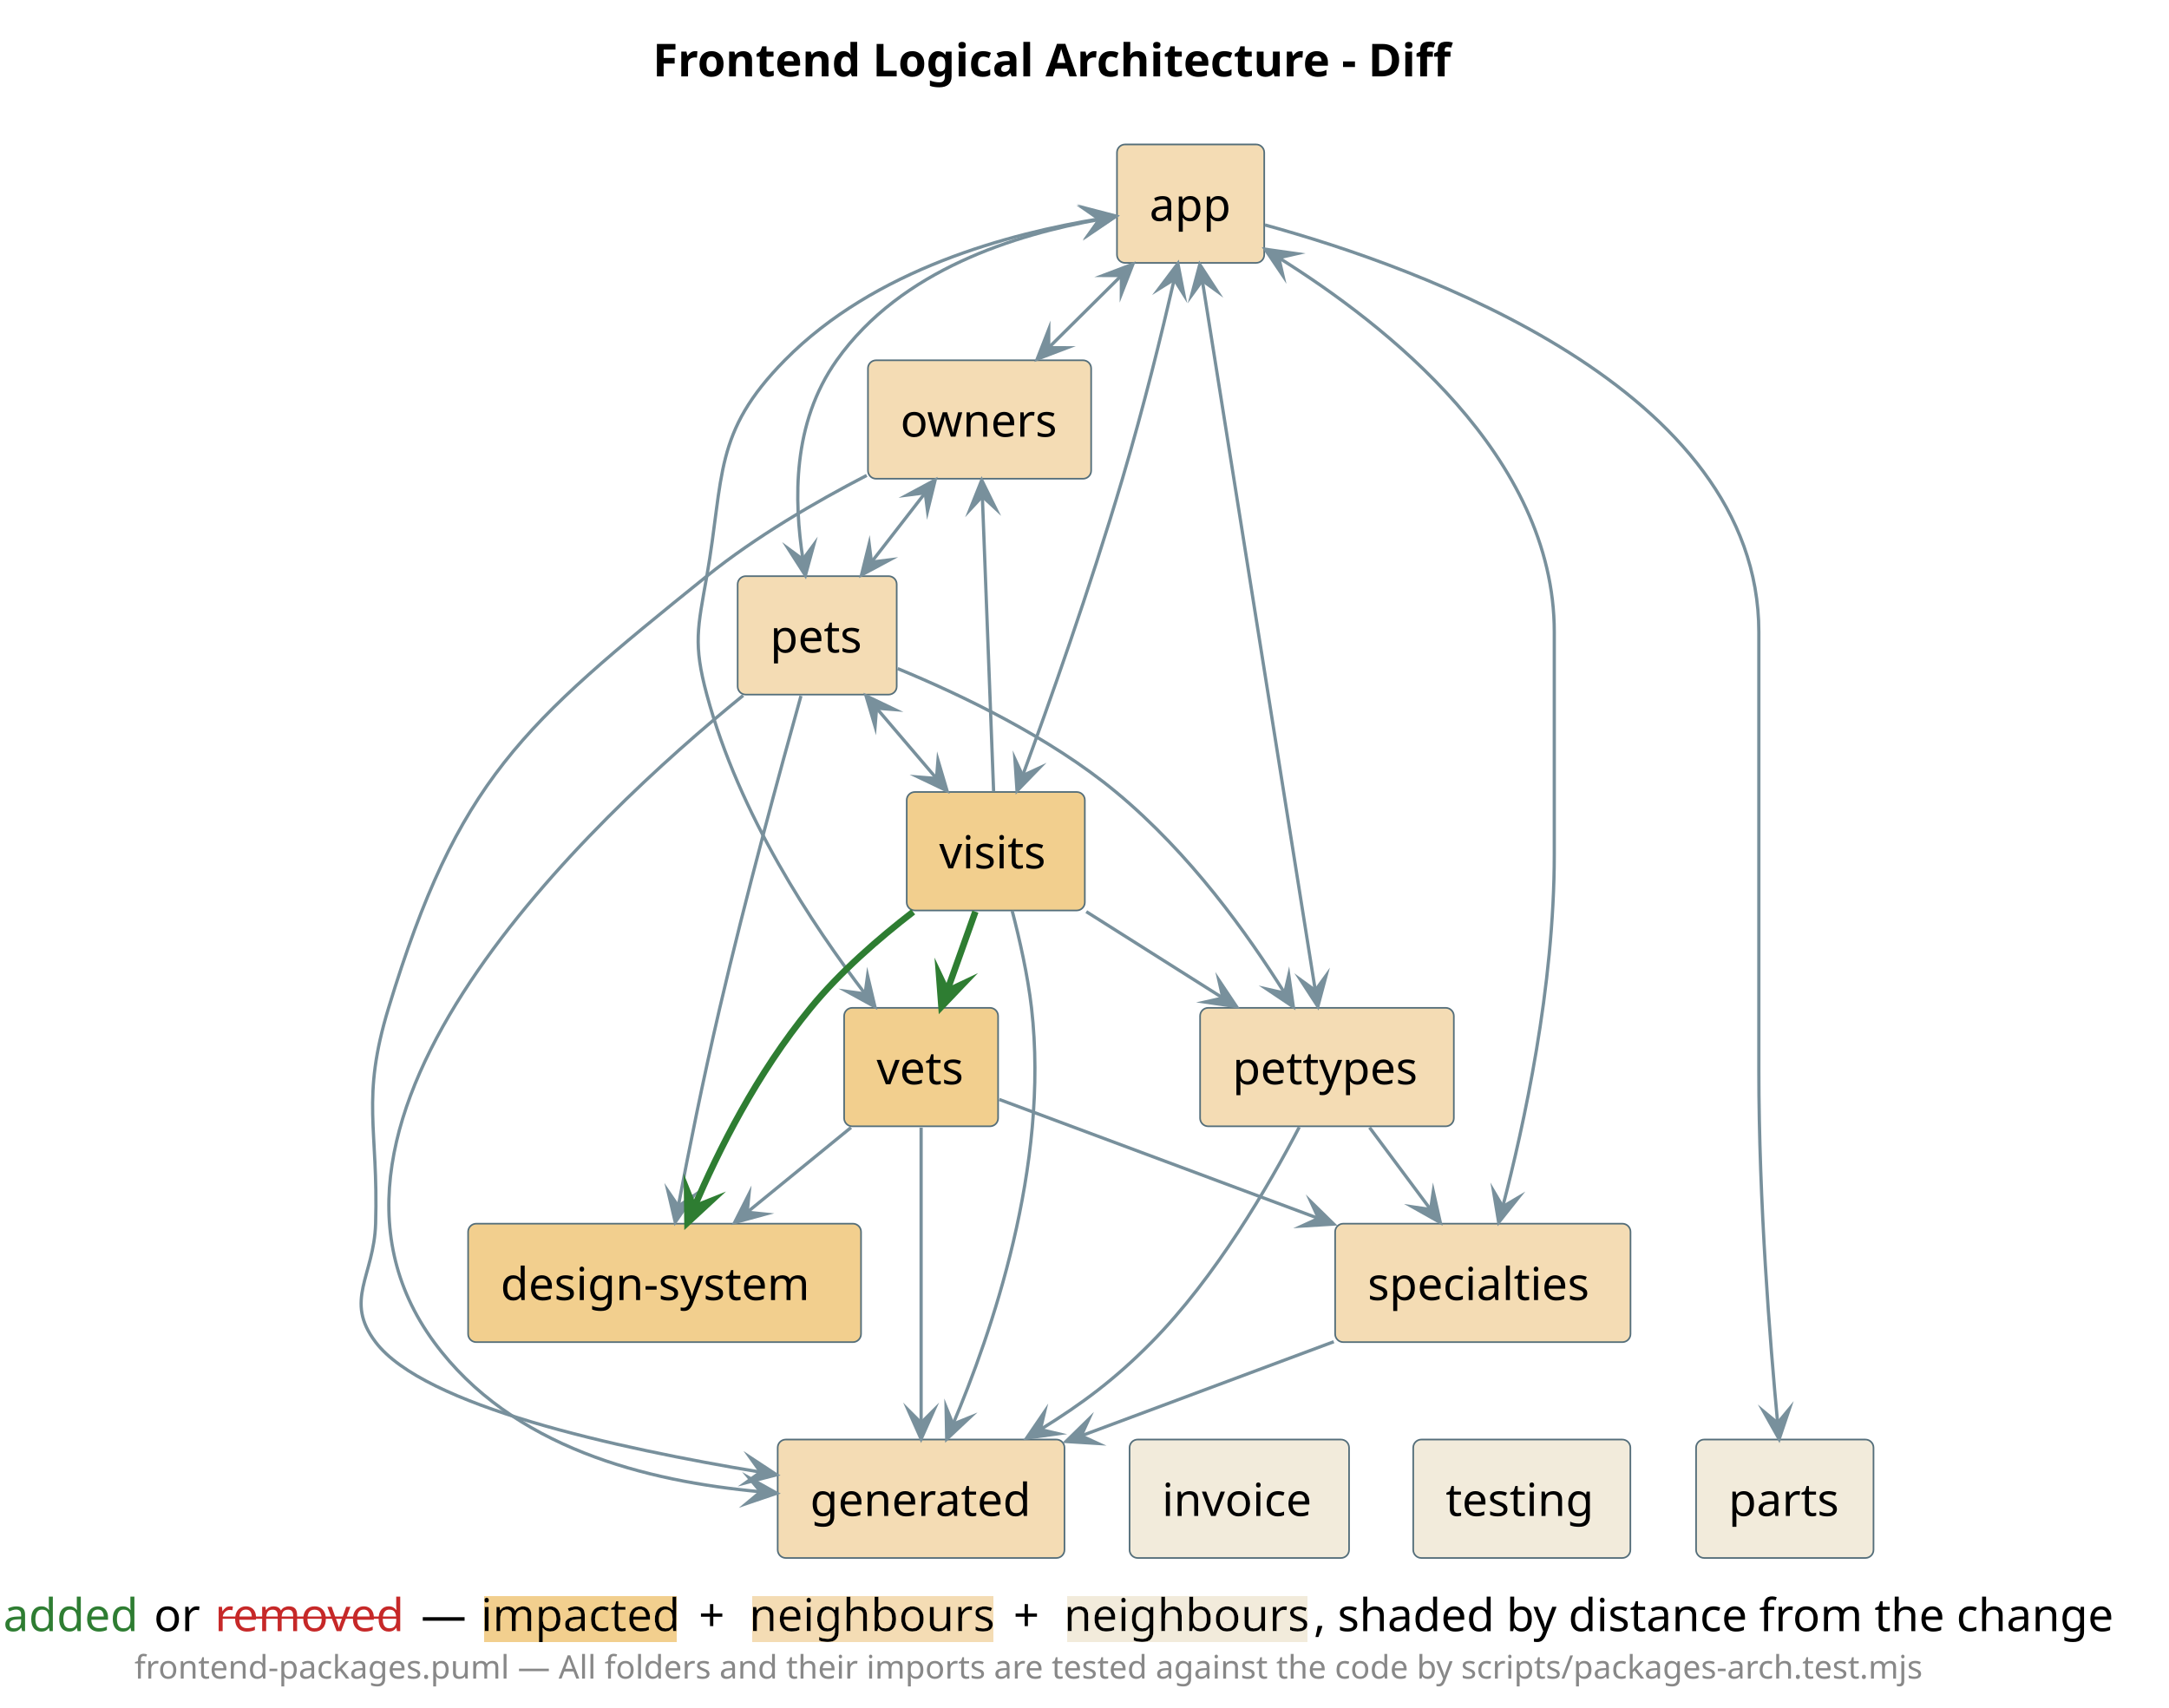
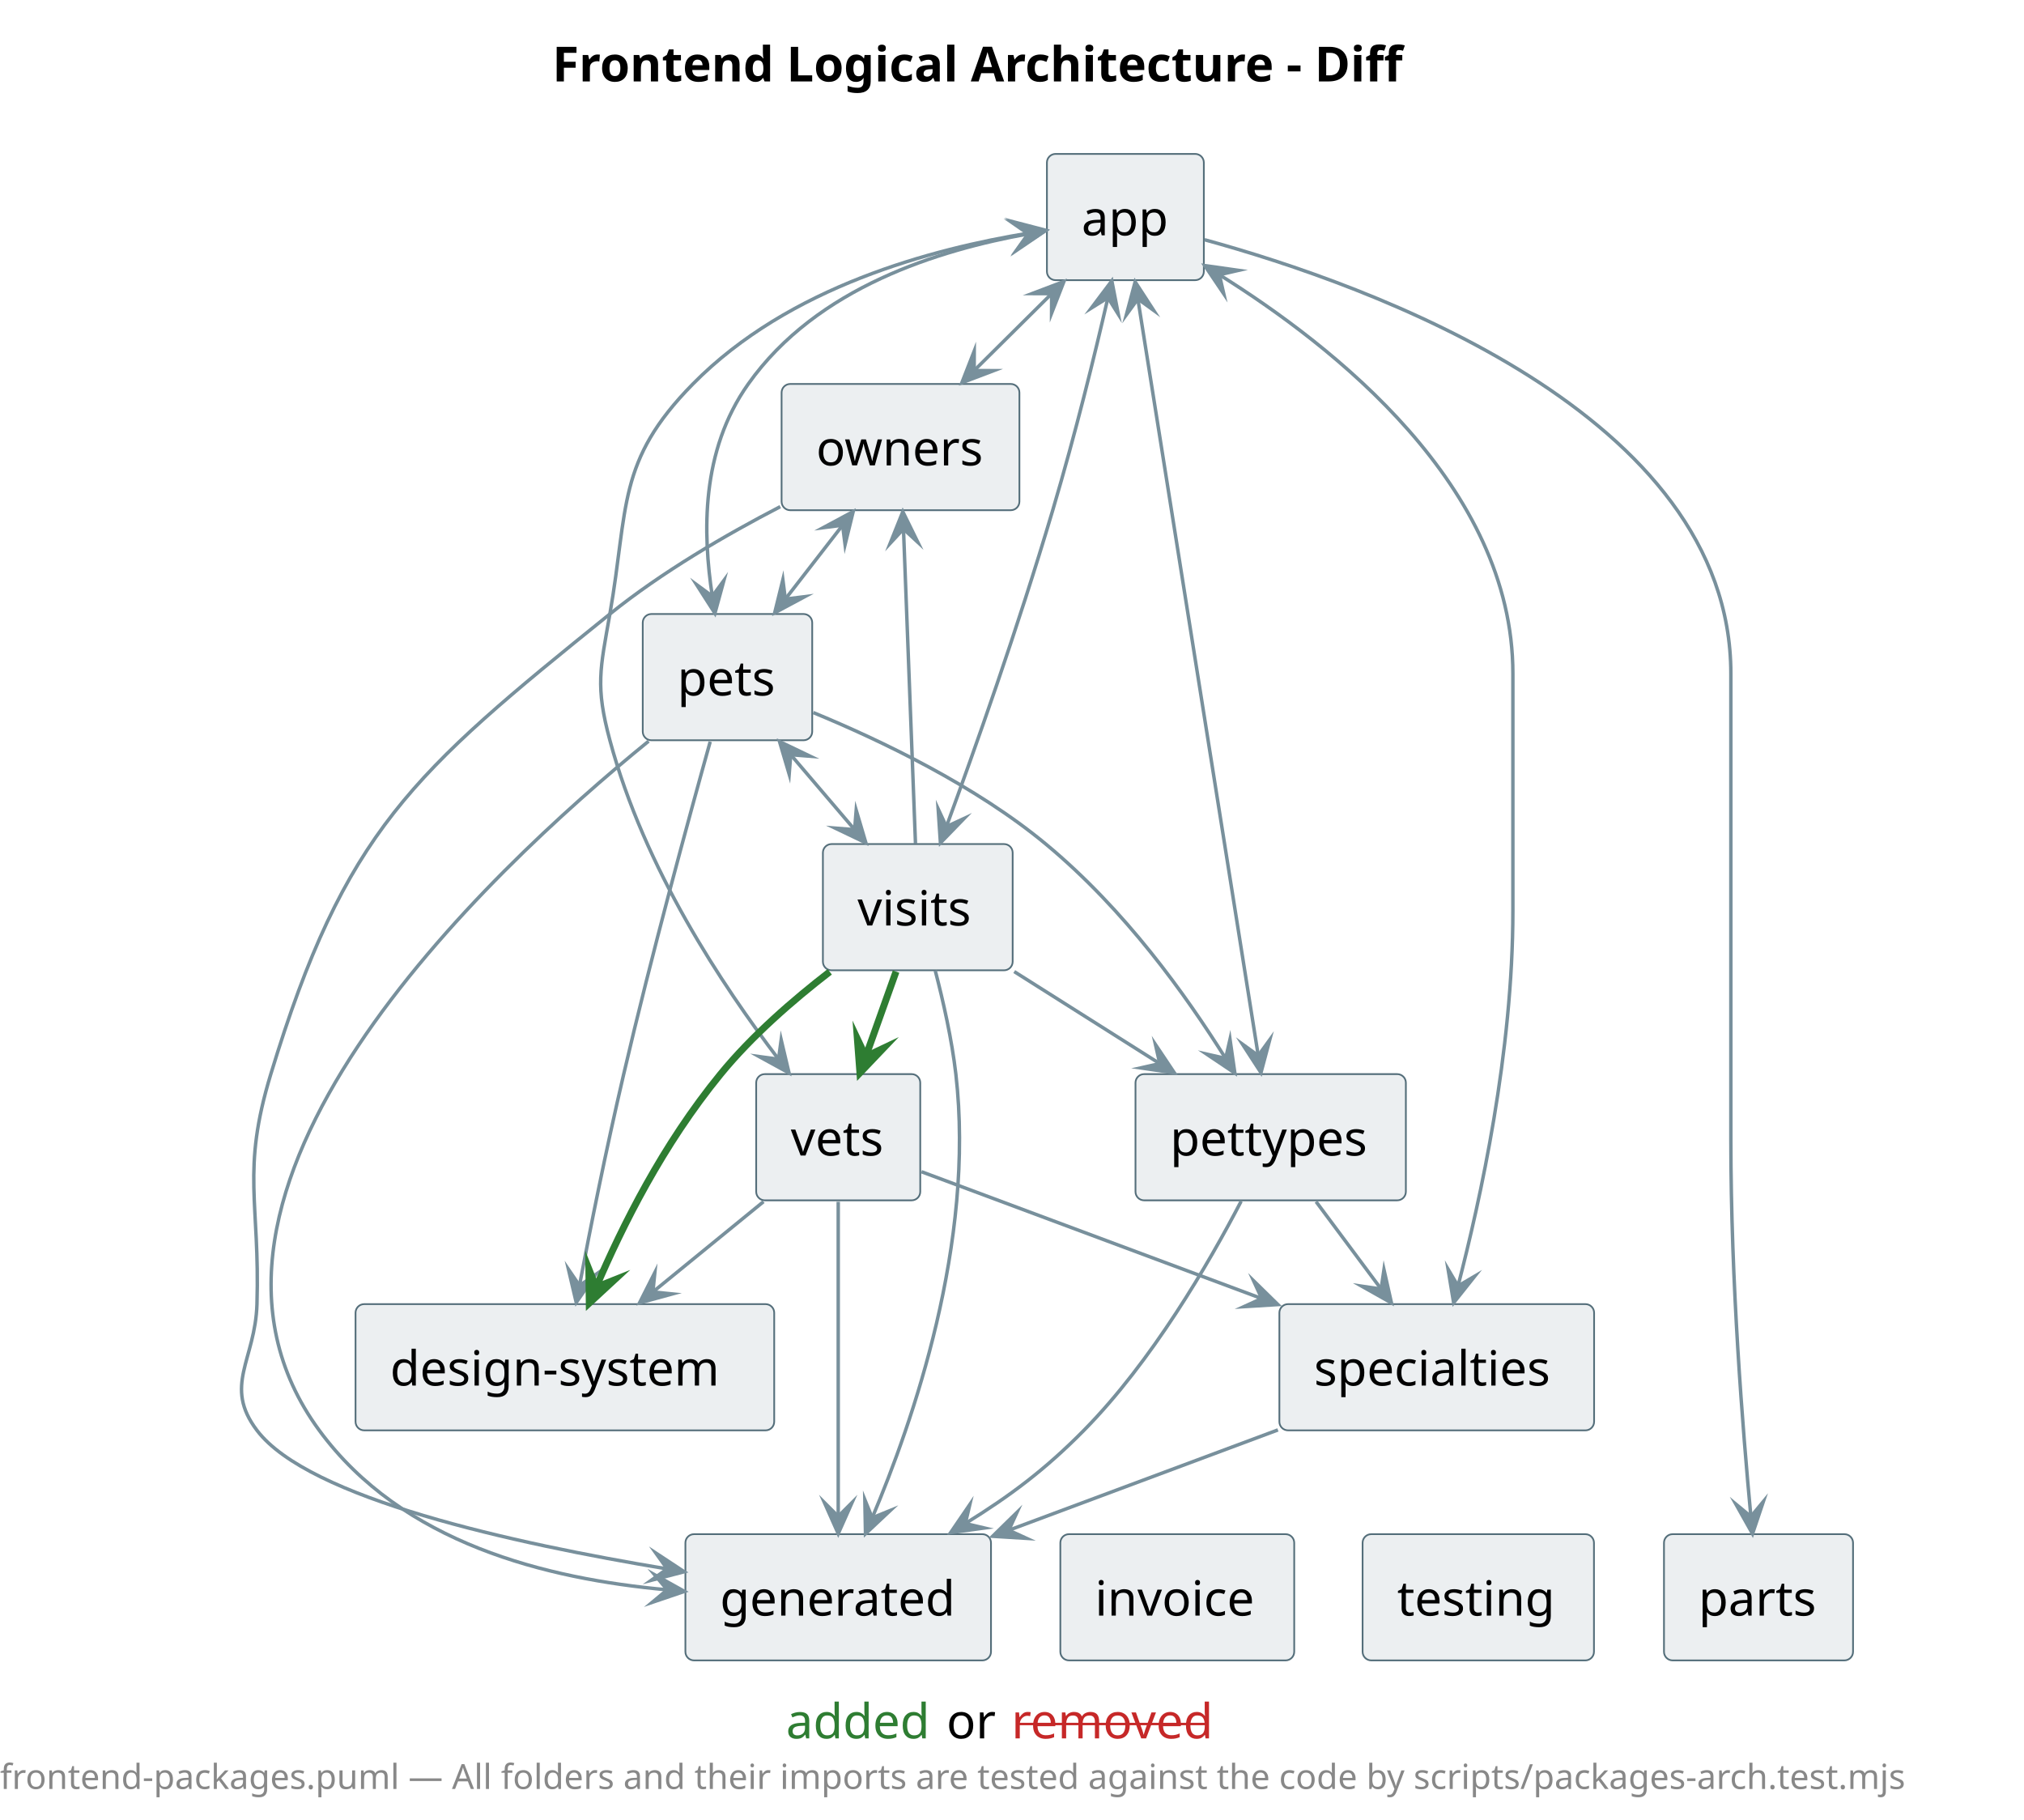
- <svg xmlns="http://www.w3.org/2000/svg" version="1.1" data-diagram-type="DESCRIPTION" style="width:668px;height:526px;background:#FFFFFF;" width="668px" height="526px" viewBox="0 0 668 526" zoomAndPan="magnify" preserveAspectRatio="none" contentStyleType="text/css">
-   <defs>
-     <filter id="bi05p95sz70wn0" x="0" y="0" width="1" height="1">
-       <feFlood flood-color="#F2CF8E" result="flood" />
-       <feComposite in="SourceGraphic" in2="flood" operator="over" />
-     </filter>
-     <filter id="bi05p95sz70wn1" x="0" y="0" width="1" height="1">
-       <feFlood flood-color="#F4DCB4" result="flood" />
-       <feComposite in="SourceGraphic" in2="flood" operator="over" />
-     </filter>
-     <filter id="bi05p95sz70wn2" x="0" y="0" width="1" height="1">
-       <feFlood flood-color="#F2EBDB" result="flood" />
-       <feComposite in="SourceGraphic" in2="flood" operator="over" />
-     </filter>
-   </defs>
+ <svg xmlns="http://www.w3.org/2000/svg" version="1.1" data-diagram-type="DESCRIPTION" style="width:585px;height:526px;background:#FFFFFF;" width="585px" height="526px" viewBox="0 0 585 526" zoomAndPan="magnify" preserveAspectRatio="none" contentStyleType="text/css">
+   <defs />
  <g font-family="sans-serif" lengthAdjust="spacing">
    <g class="title" data-source-line="3">
-       <text x="201.043" y="23.535" fill="#000" font-size="14" textLength="259.287" font-weight="700">Frontend Logical Architecture - Diff</text>
+       <text x="159.636" y="23.535" fill="#000" font-size="14" textLength="259.287" font-weight="700">Frontend Logical Architecture - Diff</text>
    </g>
    <g class="entity" data-qualified-name="app" id="ent0001" data-source-line="26">
-       <rect x="344" y="44.488" width="45.354" height="36.488" fill="#F4DCB4" style="stroke:#546E7A;stroke-width:0.5;" rx="2.5" ry="2.5" />
-       <text x="354" y="68.023" fill="#000" font-size="14" textLength="25.354">app</text>
+       <rect x="302.593" y="44.488" width="45.354" height="36.488" fill="#ECEFF1" style="stroke:#546E7A;stroke-width:0.5;" rx="2.5" ry="2.5" />
+       <text x="312.593" y="68.023" fill="#000" font-size="14" textLength="25.354">app</text>
    </g>
    <g class="entity" data-qualified-name="owners" id="ent0002" data-source-line="27">
-       <rect x="267.31" y="110.978" width="68.74" height="36.488" fill="#F4DCB4" style="stroke:#546E7A;stroke-width:0.5;" rx="2.5" ry="2.5" />
-       <text x="277.31" y="134.513" fill="#000" font-size="14" textLength="48.74">owners</text>
+       <rect x="225.903" y="110.978" width="68.74" height="36.488" fill="#ECEFF1" style="stroke:#546E7A;stroke-width:0.5;" rx="2.5" ry="2.5" />
+       <text x="235.903" y="134.513" fill="#000" font-size="14" textLength="48.74">owners</text>
    </g>
    <g class="entity" data-qualified-name="vets" id="ent0003" data-source-line="28">
-       <rect x="259.97" y="310.448" width="47.419" height="36.488" fill="#F2CF8E" style="stroke:#546E7A;stroke-width:0.5;" rx="2.5" ry="2.5" />
-       <text x="269.97" y="333.983" fill="#000" font-size="14" textLength="27.419">vets</text>
+       <rect x="218.563" y="310.448" width="47.419" height="36.488" fill="#ECEFF1" style="stroke:#546E7A;stroke-width:0.5;" rx="2.5" ry="2.5" />
+       <text x="228.563" y="333.983" fill="#000" font-size="14" textLength="27.419">vets</text>
    </g>
    <g class="entity" data-qualified-name="pets" id="ent0004" data-source-line="29">
-       <rect x="227.18" y="177.468" width="48.984" height="36.488" fill="#F4DCB4" style="stroke:#546E7A;stroke-width:0.5;" rx="2.5" ry="2.5" />
-       <text x="237.18" y="201.003" fill="#000" font-size="14" textLength="28.984">pets</text>
+       <rect x="185.773" y="177.468" width="48.984" height="36.488" fill="#ECEFF1" style="stroke:#546E7A;stroke-width:0.5;" rx="2.5" ry="2.5" />
+       <text x="195.773" y="201.003" fill="#000" font-size="14" textLength="28.984">pets</text>
    </g>
    <g class="entity" data-qualified-name="visits" id="ent0005" data-source-line="30">
-       <rect x="279.25" y="243.958" width="54.85" height="36.488" fill="#F2CF8E" style="stroke:#546E7A;stroke-width:0.5;" rx="2.5" ry="2.5" />
-       <text x="289.25" y="267.493" fill="#000" font-size="14" textLength="34.85">visits</text>
+       <rect x="237.843" y="243.958" width="54.85" height="36.488" fill="#ECEFF1" style="stroke:#546E7A;stroke-width:0.5;" rx="2.5" ry="2.5" />
+       <text x="247.843" y="267.493" fill="#000" font-size="14" textLength="34.85">visits</text>
    </g>
    <g class="entity" data-qualified-name="pettypes" id="ent0006" data-source-line="31">
-       <rect x="369.6" y="310.448" width="78.146" height="36.488" fill="#F4DCB4" style="stroke:#546E7A;stroke-width:0.5;" rx="2.5" ry="2.5" />
-       <text x="379.6" y="333.983" fill="#000" font-size="14" textLength="58.146">pettypes</text>
+       <rect x="328.193" y="310.448" width="78.146" height="36.488" fill="#ECEFF1" style="stroke:#546E7A;stroke-width:0.5;" rx="2.5" ry="2.5" />
+       <text x="338.193" y="333.983" fill="#000" font-size="14" textLength="58.146">pettypes</text>
    </g>
    <g class="entity" data-qualified-name="specialties" id="ent0007" data-source-line="32">
-       <rect x="411.19" y="376.928" width="90.964" height="36.488" fill="#F4DCB4" style="stroke:#546E7A;stroke-width:0.5;" rx="2.5" ry="2.5" />
-       <text x="421.19" y="400.463" fill="#000" font-size="14" textLength="70.964">specialties</text>
+       <rect x="369.783" y="376.928" width="90.964" height="36.488" fill="#ECEFF1" style="stroke:#546E7A;stroke-width:0.5;" rx="2.5" ry="2.5" />
+       <text x="379.783" y="400.463" fill="#000" font-size="14" textLength="70.964">specialties</text>
    </g>
    <g class="entity" data-qualified-name="parts" id="ent0008" data-source-line="33">
-       <rect x="522.35" y="443.418" width="54.645" height="36.488" fill="#F2EBDB" style="stroke:#546E7A;stroke-width:0.5;" rx="2.5" ry="2.5" />
-       <text x="532.35" y="466.953" fill="#000" font-size="14" textLength="34.645">parts</text>
+       <rect x="480.943" y="443.418" width="54.645" height="36.488" fill="#ECEFF1" style="stroke:#546E7A;stroke-width:0.5;" rx="2.5" ry="2.5" />
+       <text x="490.943" y="466.953" fill="#000" font-size="14" textLength="34.645">parts</text>
    </g>
    <g class="entity" data-qualified-name="invoice" id="ent0009" data-source-line="34">
-       <rect x="347.88" y="443.418" width="67.599" height="36.488" fill="#F2EBDB" style="stroke:#546E7A;stroke-width:0.5;" rx="2.5" ry="2.5" />
-       <text x="357.88" y="466.953" fill="#000" font-size="14" textLength="47.599">invoice</text>
+       <rect x="306.473" y="443.418" width="67.599" height="36.488" fill="#ECEFF1" style="stroke:#546E7A;stroke-width:0.5;" rx="2.5" ry="2.5" />
+       <text x="316.473" y="466.953" fill="#000" font-size="14" textLength="47.599">invoice</text>
    </g>
    <g class="entity" data-qualified-name="design-system" id="ent0010" data-source-line="35">
-       <rect x="144.17" y="376.928" width="121.008" height="36.488" fill="#F2CF8E" style="stroke:#546E7A;stroke-width:0.5;" rx="2.5" ry="2.5" />
-       <text x="154.17" y="400.463" fill="#000" font-size="14" textLength="101.008">design-system</text>
+       <rect x="102.763" y="376.928" width="121.008" height="36.488" fill="#ECEFF1" style="stroke:#546E7A;stroke-width:0.5;" rx="2.5" ry="2.5" />
+       <text x="112.763" y="400.463" fill="#000" font-size="14" textLength="101.008">design-system</text>
    </g>
    <g class="entity" data-qualified-name="generated" id="ent0011" data-source-line="36">
-       <rect x="239.51" y="443.418" width="88.325" height="36.488" fill="#F4DCB4" style="stroke:#546E7A;stroke-width:0.5;" rx="2.5" ry="2.5" />
-       <text x="249.51" y="466.953" fill="#000" font-size="14" textLength="68.325">generated</text>
+       <rect x="198.103" y="443.418" width="88.325" height="36.488" fill="#ECEFF1" style="stroke:#546E7A;stroke-width:0.5;" rx="2.5" ry="2.5" />
+       <text x="208.103" y="466.953" fill="#000" font-size="14" textLength="68.325">generated</text>
    </g>
    <g class="entity" data-qualified-name="testing" id="ent0012" data-source-line="37">
-       <rect x="435.24" y="443.418" width="66.874" height="36.488" fill="#F2EBDB" style="stroke:#546E7A;stroke-width:0.5;" rx="2.5" ry="2.5" />
-       <text x="445.24" y="466.953" fill="#000" font-size="14" textLength="46.874">testing</text>
+       <rect x="393.833" y="443.418" width="66.874" height="36.488" fill="#ECEFF1" style="stroke:#546E7A;stroke-width:0.5;" rx="2.5" ry="2.5" />
+       <text x="403.833" y="466.953" fill="#000" font-size="14" textLength="46.874">testing</text>
    </g>
    <g class="link" data-entity-1="ent0001" data-entity-2="ent0002" id="lnk13" data-source-line="39" data-link-type="dependency">
-       <path d="M345.369,84.878 C336.189,93.978 332.141,98.008 322.971,107.098" style="stroke:#78909C;stroke-width:1;" fill="none" id="app-owners" />
-       <polygon points="348.92,81.358,339.712,84.854,345.369,84.878,345.344,90.535,348.92,81.358" fill="#78909C" style="stroke:#78909C;stroke-width:1;stroke-linejoin:miter;stroke-miterlimit:10;" />
-       <polygon points="319.42,110.618,328.628,107.123,322.971,107.098,322.996,101.441,319.42,110.618" fill="#78909C" style="stroke:#78909C;stroke-width:1;stroke-linejoin:miter;stroke-miterlimit:10;" />
+       <path d="M303.962,84.878 C294.782,93.978 290.734,98.008 281.564,107.098" style="stroke:#78909C;stroke-width:1;" fill="none" id="app-owners" />
+       <polygon points="307.513,81.358,298.305,84.854,303.962,84.878,303.937,90.535,307.513,81.358" fill="#78909C" style="stroke:#78909C;stroke-width:1;stroke-linejoin:miter;stroke-miterlimit:10;" />
+       <polygon points="278.013,110.618,287.22,107.123,281.564,107.098,281.588,101.441,278.013,110.618" fill="#78909C" style="stroke:#78909C;stroke-width:1;stroke-linejoin:miter;stroke-miterlimit:10;" />
    </g>
    <g class="link" data-entity-1="ent0001" data-entity-2="ent0004" id="lnk14" data-source-line="40" data-link-type="dependency">
-       <path d="M338.619,67.597 C312.989,72.227 277.6,82.878 257.68,110.978 C243.94,130.358 244.507,154.065 247.287,172.315" style="stroke:#78909C;stroke-width:1;" fill="none" id="app-pets" />
-       <polygon points="343.54,66.708,333.972,64.372,338.619,67.597,335.394,72.245,343.54,66.708" fill="#78909C" style="stroke:#78909C;stroke-width:1;stroke-linejoin:miter;stroke-miterlimit:10;" />
-       <polygon points="248.04,177.258,250.639,167.759,247.287,172.315,242.73,168.963,248.04,177.258" fill="#78909C" style="stroke:#78909C;stroke-width:1;stroke-linejoin:miter;stroke-miterlimit:10;" />
+       <path d="M297.212,67.597 C271.582,72.227 236.193,82.878 216.273,110.978 C202.533,130.358 203.1,154.065 205.88,172.315" style="stroke:#78909C;stroke-width:1;" fill="none" id="app-pets" />
+       <polygon points="302.133,66.708,292.565,64.372,297.212,67.597,293.987,72.245,302.133,66.708" fill="#78909C" style="stroke:#78909C;stroke-width:1;stroke-linejoin:miter;stroke-miterlimit:10;" />
+       <polygon points="206.633,177.258,209.232,167.759,205.88,172.315,201.323,168.963,206.633,177.258" fill="#78909C" style="stroke:#78909C;stroke-width:1;stroke-linejoin:miter;stroke-miterlimit:10;" />
    </g>
    <g class="link" data-entity-1="ent0001" data-entity-2="ent0005" id="lnk15" data-source-line="41" data-link-type="dependency">
-       <path d="M361.635,86.04 C357.705,103.06 352.4,124.758 345.68,147.468 C335.48,181.888 323.103,216.705 314.943,238.925" style="stroke:#78909C;stroke-width:1;" fill="none" id="app-visits" />
-       <polygon points="362.76,81.168,356.837,89.038,361.635,86.04,364.632,90.837,362.76,81.168" fill="#78909C" style="stroke:#78909C;stroke-width:1;stroke-linejoin:miter;stroke-miterlimit:10;" />
-       <polygon points="313.22,243.618,320.077,236.549,314.943,238.925,312.567,233.791,313.22,243.618" fill="#78909C" style="stroke:#78909C;stroke-width:1;stroke-linejoin:miter;stroke-miterlimit:10;" />
+       <path d="M320.228,86.04 C316.298,103.06 310.993,124.758 304.273,147.468 C294.073,181.888 281.696,216.705 273.536,238.925" style="stroke:#78909C;stroke-width:1;" fill="none" id="app-visits" />
+       <polygon points="321.353,81.168,315.43,89.038,320.228,86.04,323.225,90.837,321.353,81.168" fill="#78909C" style="stroke:#78909C;stroke-width:1;stroke-linejoin:miter;stroke-miterlimit:10;" />
+       <polygon points="271.813,243.618,278.67,236.549,273.536,238.925,271.16,233.791,271.813,243.618" fill="#78909C" style="stroke:#78909C;stroke-width:1;stroke-linejoin:miter;stroke-miterlimit:10;" />
    </g>
    <g class="link" data-entity-1="ent0001" data-entity-2="ent0003" id="lnk16" data-source-line="42" data-link-type="dependency">
-       <path d="M338.756,67.371 C311.006,71.941 269.52,82.718 241.68,110.978 C219.63,133.358 223.09,146.518 217.68,177.468 C214.88,193.438 213.46,198.298 217.68,213.958 C227.7,251.208 250.231,284.86 266.431,306.14" style="stroke:#78909C;stroke-width:1;" fill="none" id="app-vets" />
-       <polygon points="343.69,66.558,334.159,64.074,338.756,67.371,335.459,71.968,343.69,66.558" fill="#78909C" style="stroke:#78909C;stroke-width:1;stroke-linejoin:miter;stroke-miterlimit:10;" />
-       <polygon points="269.46,310.118,267.191,300.534,266.431,306.14,260.826,305.38,269.46,310.118" fill="#78909C" style="stroke:#78909C;stroke-width:1;stroke-linejoin:miter;stroke-miterlimit:10;" />
+       <path d="M297.349,67.371 C269.599,71.941 228.113,82.718 200.273,110.978 C178.223,133.358 181.683,146.518 176.273,177.468 C173.473,193.438 172.053,198.298 176.273,213.958 C186.293,251.208 208.824,284.86 225.024,306.14" style="stroke:#78909C;stroke-width:1;" fill="none" id="app-vets" />
+       <polygon points="302.283,66.558,292.752,64.074,297.349,67.371,294.052,71.968,302.283,66.558" fill="#78909C" style="stroke:#78909C;stroke-width:1;stroke-linejoin:miter;stroke-miterlimit:10;" />
+       <polygon points="228.053,310.118,225.784,300.534,225.024,306.14,219.418,305.38,228.053,310.118" fill="#78909C" style="stroke:#78909C;stroke-width:1;stroke-linejoin:miter;stroke-miterlimit:10;" />
    </g>
    <g class="link" data-entity-1="ent0001" data-entity-2="ent0006" id="lnk17" data-source-line="43" data-link-type="dependency">
-       <path d="M370.285,86.396 C377.935,134.486 397.444,257.1 405.084,305.1" style="stroke:#78909C;stroke-width:1;" fill="none" id="app-pettypes" />
-       <polygon points="369.5,81.458,366.963,90.975,370.285,86.396,374.864,89.718,369.5,81.458" fill="#78909C" style="stroke:#78909C;stroke-width:1;stroke-linejoin:miter;stroke-miterlimit:10;" />
-       <polygon points="405.87,310.038,408.405,300.521,405.084,305.1,400.505,301.779,405.87,310.038" fill="#78909C" style="stroke:#78909C;stroke-width:1;stroke-linejoin:miter;stroke-miterlimit:10;" />
+       <path d="M328.878,86.396 C336.528,134.486 356.037,257.1 363.677,305.1" style="stroke:#78909C;stroke-width:1;" fill="none" id="app-pettypes" />
+       <polygon points="328.093,81.458,325.556,90.975,328.878,86.396,333.457,89.718,328.093,81.458" fill="#78909C" style="stroke:#78909C;stroke-width:1;stroke-linejoin:miter;stroke-miterlimit:10;" />
+       <polygon points="364.463,310.038,366.998,300.521,363.677,305.1,359.098,301.779,364.463,310.038" fill="#78909C" style="stroke:#78909C;stroke-width:1;stroke-linejoin:miter;stroke-miterlimit:10;" />
    </g>
    <g class="link" data-entity-1="ent0001" data-entity-2="ent0007" id="lnk18" data-source-line="44" data-link-type="dependency">
-       <path d="M393.848,79.411 C426.618,99.921 478.68,140.408 478.68,194.708 C478.68,194.708 478.68,194.708 478.68,263.198 C478.68,304.238 469.294,346.688 462.814,371.698" style="stroke:#78909C;stroke-width:1;" fill="none" id="app-specialties" />
-       <polygon points="389.61,76.758,395.117,84.924,393.848,79.411,399.361,78.142,389.61,76.758" fill="#78909C" style="stroke:#78909C;stroke-width:1;stroke-linejoin:miter;stroke-miterlimit:10;" />
-       <polygon points="461.56,376.538,467.689,368.829,462.814,371.698,459.945,366.823,461.56,376.538" fill="#78909C" style="stroke:#78909C;stroke-width:1;stroke-linejoin:miter;stroke-miterlimit:10;" />
+       <path d="M352.441,79.411 C385.211,99.921 437.273,140.408 437.273,194.708 C437.273,194.708 437.273,194.708 437.273,263.198 C437.273,304.238 427.887,346.688 421.407,371.698" style="stroke:#78909C;stroke-width:1;" fill="none" id="app-specialties" />
+       <polygon points="348.203,76.758,353.709,84.924,352.441,79.411,357.954,78.142,348.203,76.758" fill="#78909C" style="stroke:#78909C;stroke-width:1;stroke-linejoin:miter;stroke-miterlimit:10;" />
+       <polygon points="420.153,376.538,426.282,368.829,421.407,371.698,418.538,366.823,420.153,376.538" fill="#78909C" style="stroke:#78909C;stroke-width:1;stroke-linejoin:miter;stroke-miterlimit:10;" />
    </g>
    <g class="link" data-entity-1="ent0001" data-entity-2="ent0008" id="lnk19" data-source-line="45" data-link-type="dependency">
-       <path d="M389.56,69.288 C436.99,82.308 541.68,119.568 541.68,194.708 C541.68,194.708 541.68,194.708 541.68,329.688 C541.68,370.468 545.123,413.28 547.473,438.33" style="stroke:#78909C;stroke-width:1;" fill="none" id="app-to-parts" />
-       <polygon points="547.94,443.308,551.082,433.974,547.473,438.33,543.117,434.721,547.94,443.308" fill="#78909C" style="stroke:#78909C;stroke-width:1;stroke-linejoin:miter;stroke-miterlimit:10;" />
+       <path d="M348.153,69.288 C395.583,82.308 500.273,119.568 500.273,194.708 C500.273,194.708 500.273,194.708 500.273,329.688 C500.273,370.468 503.716,413.28 506.066,438.33" style="stroke:#78909C;stroke-width:1;" fill="none" id="app-to-parts" />
+       <polygon points="506.533,443.308,509.674,433.974,506.066,438.33,501.709,434.721,506.533,443.308" fill="#78909C" style="stroke:#78909C;stroke-width:1;stroke-linejoin:miter;stroke-miterlimit:10;" />
    </g>
    <g class="link" data-entity-1="ent0002" data-entity-2="ent0004" id="lnk20" data-source-line="46" data-link-type="dependency">
-       <path d="M284.948,151.801 C277.898,160.901 275.447,164.069 268.387,173.159" style="stroke:#78909C;stroke-width:1;" fill="none" id="owners-pets" />
-       <polygon points="288.01,147.848,279.336,152.513,284.948,151.801,285.66,157.413,288.01,147.848" fill="#78909C" style="stroke:#78909C;stroke-width:1;stroke-linejoin:miter;stroke-miterlimit:10;" />
-       <polygon points="265.32,177.108,273.999,172.454,268.387,173.159,267.681,167.547,265.32,177.108" fill="#78909C" style="stroke:#78909C;stroke-width:1;stroke-linejoin:miter;stroke-miterlimit:10;" />
+       <path d="M243.54,151.801 C236.49,160.901 234.04,164.069 226.98,173.159" style="stroke:#78909C;stroke-width:1;" fill="none" id="owners-pets" />
+       <polygon points="246.603,147.848,237.929,152.513,243.54,151.801,244.253,157.413,246.603,147.848" fill="#78909C" style="stroke:#78909C;stroke-width:1;stroke-linejoin:miter;stroke-miterlimit:10;" />
+       <polygon points="223.913,177.108,232.592,172.454,226.98,173.159,226.274,167.547,223.913,177.108" fill="#78909C" style="stroke:#78909C;stroke-width:1;stroke-linejoin:miter;stroke-miterlimit:10;" />
    </g>
    <g class="link" data-entity-1="ent0004" data-entity-2="ent0005" id="lnk21" data-source-line="47" data-link-type="dependency">
-       <path d="M269.954,218.133 C277.714,227.233 280.665,230.694 288.425,239.794" style="stroke:#78909C;stroke-width:1;" fill="none" id="pets-visits" />
-       <polygon points="266.71,214.328,269.506,223.772,269.954,218.133,275.593,218.581,266.71,214.328" fill="#78909C" style="stroke:#78909C;stroke-width:1;stroke-linejoin:miter;stroke-miterlimit:10;" />
-       <polygon points="291.67,243.598,288.874,234.155,288.425,239.794,282.786,239.346,291.67,243.598" fill="#78909C" style="stroke:#78909C;stroke-width:1;stroke-linejoin:miter;stroke-miterlimit:10;" />
+       <path d="M228.547,218.133 C236.307,227.233 239.258,230.694 247.018,239.794" style="stroke:#78909C;stroke-width:1;" fill="none" id="pets-visits" />
+       <polygon points="225.303,214.328,228.099,223.772,228.547,218.133,234.186,218.581,225.303,214.328" fill="#78909C" style="stroke:#78909C;stroke-width:1;stroke-linejoin:miter;stroke-miterlimit:10;" />
+       <polygon points="250.263,243.598,247.466,234.155,247.018,239.794,241.379,239.346,250.263,243.598" fill="#78909C" style="stroke:#78909C;stroke-width:1;stroke-linejoin:miter;stroke-miterlimit:10;" />
    </g>
    <g class="link" data-entity-1="ent0005" data-entity-2="ent0002" id="lnk22" data-source-line="48" data-link-type="dependency">
-       <path d="M306.01,243.818 C305.06,218.828 303.501,178.025 302.541,152.885" style="stroke:#78909C;stroke-width:1;" fill="none" id="visits-to-owners" />
-       <polygon points="302.35,147.888,298.696,157.034,302.541,152.885,306.69,156.729,302.35,147.888" fill="#78909C" style="stroke:#78909C;stroke-width:1;stroke-linejoin:miter;stroke-miterlimit:10;" />
+       <path d="M264.603,243.818 C263.653,218.828 262.093,178.025 261.133,152.885" style="stroke:#78909C;stroke-width:1;" fill="none" id="visits-to-owners" />
+       <polygon points="260.943,147.888,257.289,157.034,261.133,152.885,265.283,156.729,260.943,147.888" fill="#78909C" style="stroke:#78909C;stroke-width:1;stroke-linejoin:miter;stroke-miterlimit:10;" />
    </g>
    <g class="link" data-entity-1="ent0004" data-entity-2="ent0006" id="lnk23" data-source-line="49" data-link-type="dependency">
-       <path d="M276.46,205.948 C296.04,214.028 323.36,227.098 343.68,243.958 C366.76,263.108 384.139,287.585 395.659,305.915" style="stroke:#78909C;stroke-width:1;" fill="none" id="pets-to-pettypes" />
-       <polygon points="398.32,310.148,396.917,300.4,395.659,305.915,390.144,304.657,398.32,310.148" fill="#78909C" style="stroke:#78909C;stroke-width:1;stroke-linejoin:miter;stroke-miterlimit:10;" />
+       <path d="M235.053,205.948 C254.633,214.028 281.953,227.098 302.273,243.958 C325.353,263.108 342.732,287.585 354.252,305.915" style="stroke:#78909C;stroke-width:1;" fill="none" id="pets-to-pettypes" />
+       <polygon points="356.913,310.148,355.51,300.4,354.252,305.915,348.737,304.657,356.913,310.148" fill="#78909C" style="stroke:#78909C;stroke-width:1;stroke-linejoin:miter;stroke-miterlimit:10;" />
    </g>
    <g class="link" data-entity-1="ent0005" data-entity-2="ent0006" id="lnk24" data-source-line="50" data-link-type="dependency">
-       <path d="M334.55,280.818 C348.94,289.918 362.224,298.316 376.614,307.416" style="stroke:#78909C;stroke-width:1;" fill="none" id="visits-to-pettypes" />
-       <polygon points="380.84,310.088,375.371,301.897,376.614,307.416,371.095,308.659,380.84,310.088" fill="#78909C" style="stroke:#78909C;stroke-width:1;stroke-linejoin:miter;stroke-miterlimit:10;" />
+       <path d="M293.143,280.818 C307.533,289.918 320.817,298.316 335.207,307.416" style="stroke:#78909C;stroke-width:1;" fill="none" id="visits-to-pettypes" />
+       <polygon points="339.433,310.088,333.964,301.897,335.207,307.416,329.688,308.659,339.433,310.088" fill="#78909C" style="stroke:#78909C;stroke-width:1;stroke-linejoin:miter;stroke-miterlimit:10;" />
    </g>
    <g class="link" data-entity-1="ent0005" data-entity-2="ent0003" id="lnk25" data-source-line="51" data-link-type="dependency">
-       <path d="M300.39,280.818 C297.15,289.918 294.881,296.28 291.631,305.38" style="stroke:#2E7D32;stroke-width:2;" fill="none" id="visits-to-vets" />
-       <polygon points="289.95,310.088,296.744,302.958,291.631,305.38,289.21,300.267,289.95,310.088" fill="#2E7D32" style="stroke:#2E7D32;stroke-width:2;stroke-linejoin:miter;stroke-miterlimit:10;" />
+       <path d="M258.983,280.818 C255.743,289.918 253.474,296.28 250.224,305.38" style="stroke:#2E7D32;stroke-width:2;" fill="none" id="visits-to-vets" />
+       <polygon points="248.543,310.088,255.337,302.958,250.224,305.38,247.803,300.267,248.543,310.088" fill="#2E7D32" style="stroke:#2E7D32;stroke-width:2;stroke-linejoin:miter;stroke-miterlimit:10;" />
    </g>
    <g class="link" data-entity-1="ent0006" data-entity-2="ent0007" id="lnk26" data-source-line="52" data-link-type="dependency">
-       <path d="M421.79,347.308 C428.57,356.408 433.825,363.467 440.595,372.567" style="stroke:#78909C;stroke-width:1;" fill="none" id="pettypes-to-specialties" />
-       <polygon points="443.58,376.578,441.417,366.97,440.595,372.567,434.998,371.745,443.58,376.578" fill="#78909C" style="stroke:#78909C;stroke-width:1;stroke-linejoin:miter;stroke-miterlimit:10;" />
+       <path d="M380.383,347.308 C387.163,356.408 392.418,363.467 399.188,372.567" style="stroke:#78909C;stroke-width:1;" fill="none" id="pettypes-to-specialties" />
+       <polygon points="402.173,376.578,400.01,366.97,399.188,372.567,393.591,371.745,402.173,376.578" fill="#78909C" style="stroke:#78909C;stroke-width:1;stroke-linejoin:miter;stroke-miterlimit:10;" />
    </g>
    <g class="link" data-entity-1="ent0003" data-entity-2="ent0007" id="lnk27" data-source-line="53" data-link-type="dependency">
-       <path d="M307.73,338.658 C334.28,348.548 372.965,362.972 406.075,375.312" style="stroke:#78909C;stroke-width:1;" fill="none" id="vets-to-specialties" />
-       <polygon points="410.76,377.058,403.723,370.167,406.075,375.312,400.929,377.663,410.76,377.058" fill="#78909C" style="stroke:#78909C;stroke-width:1;stroke-linejoin:miter;stroke-miterlimit:10;" />
+       <path d="M266.323,338.658 C292.873,348.548 331.557,362.972 364.667,375.312" style="stroke:#78909C;stroke-width:1;" fill="none" id="vets-to-specialties" />
+       <polygon points="369.353,377.058,362.316,370.167,364.667,375.312,359.522,377.663,369.353,377.058" fill="#78909C" style="stroke:#78909C;stroke-width:1;stroke-linejoin:miter;stroke-miterlimit:10;" />
    </g>
    <g class="link" data-entity-1="ent0004" data-entity-2="ent0010" id="lnk28" data-source-line="54" data-link-type="dependency">
-       <path d="M246.68,214.358 C240.45,236.658 229.65,276.238 221.68,310.448 C216.39,333.128 212.124,354.566 208.894,371.556" style="stroke:#78909C;stroke-width:1;" fill="none" id="pets-to-design-system" />
-       <polygon points="207.96,376.468,213.57,368.374,208.894,371.556,205.711,366.88,207.96,376.468" fill="#78909C" style="stroke:#78909C;stroke-width:1;stroke-linejoin:miter;stroke-miterlimit:10;" />
+       <path d="M205.273,214.358 C199.043,236.658 188.243,276.238 180.273,310.448 C174.983,333.128 170.716,354.566 167.486,371.556" style="stroke:#78909C;stroke-width:1;" fill="none" id="pets-to-design-system" />
+       <polygon points="166.553,376.468,172.163,368.374,167.486,371.556,164.304,366.88,166.553,376.468" fill="#78909C" style="stroke:#78909C;stroke-width:1;stroke-linejoin:miter;stroke-miterlimit:10;" />
    </g>
    <g class="link" data-entity-1="ent0003" data-entity-2="ent0010" id="lnk29" data-source-line="55" data-link-type="dependency">
-       <path d="M262.09,347.308 C250.94,356.408 241.252,364.315 230.112,373.415" style="stroke:#78909C;stroke-width:1;" fill="none" id="vets-to-design-system" />
-       <polygon points="226.24,376.578,235.74,373.982,230.112,373.415,230.679,367.787,226.24,376.578" fill="#78909C" style="stroke:#78909C;stroke-width:1;stroke-linejoin:miter;stroke-miterlimit:10;" />
+       <path d="M220.683,347.308 C209.533,356.408 199.845,364.315 188.705,373.415" style="stroke:#78909C;stroke-width:1;" fill="none" id="vets-to-design-system" />
+       <polygon points="184.833,376.578,194.333,373.982,188.705,373.415,189.272,367.787,184.833,376.578" fill="#78909C" style="stroke:#78909C;stroke-width:1;stroke-linejoin:miter;stroke-miterlimit:10;" />
    </g>
    <g class="link" data-entity-1="ent0005" data-entity-2="ent0010" id="lnk30" data-source-line="56" data-link-type="dependency">
-       <path d="M281.23,280.878 C270.63,289.058 258.71,299.398 249.68,310.448 C232.85,331.008 221.366,354.226 213.696,372.046" style="stroke:#2E7D32;stroke-width:2;" fill="none" id="visits-to-design-system" />
-       <polygon points="211.72,376.638,218.952,369.953,213.696,372.046,211.604,366.79,211.72,376.638" fill="#2E7D32" style="stroke:#2E7D32;stroke-width:2;stroke-linejoin:miter;stroke-miterlimit:10;" />
+       <path d="M239.823,280.878 C229.223,289.058 217.303,299.398 208.273,310.448 C191.443,331.008 179.959,354.226 172.289,372.046" style="stroke:#2E7D32;stroke-width:2;" fill="none" id="visits-to-design-system" />
+       <polygon points="170.313,376.638,177.545,369.953,172.289,372.046,170.197,366.79,170.313,376.638" fill="#2E7D32" style="stroke:#2E7D32;stroke-width:2;stroke-linejoin:miter;stroke-miterlimit:10;" />
    </g>
    <g class="link" data-entity-1="ent0002" data-entity-2="ent0011" id="lnk31" data-source-line="57" data-link-type="dependency">
-       <path d="M266.93,146.438 C251.13,154.628 232.65,165.388 217.68,177.468 C160.53,223.558 141.04,240.208 119.68,310.448 C111.06,338.768 116.57,347.338 115.68,376.928 C115.19,393.138 105.88,400.498 115.68,413.418 C130.59,433.098 189.687,446.059 234.237,453.459" style="stroke:#78909C;stroke-width:1;" fill="none" id="owners-to-generated" />
-       <polygon points="239.17,454.278,230.947,448.858,234.237,453.459,229.636,456.749,239.17,454.278" fill="#78909C" style="stroke:#78909C;stroke-width:1;stroke-linejoin:miter;stroke-miterlimit:10;" />
+       <path d="M225.523,146.438 C209.723,154.628 191.243,165.388 176.273,177.468 C119.123,223.558 99.633,240.208 78.273,310.448 C69.653,338.768 75.163,347.338 74.273,376.928 C73.783,393.138 64.473,400.498 74.273,413.418 C89.183,433.098 148.28,446.059 192.83,453.459" style="stroke:#78909C;stroke-width:1;" fill="none" id="owners-to-generated" />
+       <polygon points="197.763,454.278,189.54,448.858,192.83,453.459,188.229,456.749,197.763,454.278" fill="#78909C" style="stroke:#78909C;stroke-width:1;stroke-linejoin:miter;stroke-miterlimit:10;" />
    </g>
    <g class="link" data-entity-1="ent0004" data-entity-2="ent0011" id="lnk32" data-source-line="58" data-link-type="dependency">
-       <path d="M228.88,214.218 C182.03,252.328 83.38,344.848 133.68,413.418 C157.66,446.118 199.31,456.325 234.25,459.505" style="stroke:#78909C;stroke-width:1;" fill="none" id="pets-to-generated" />
-       <polygon points="239.23,459.958,230.629,455.159,234.25,459.505,229.904,463.126,239.23,459.958" fill="#78909C" style="stroke:#78909C;stroke-width:1;stroke-linejoin:miter;stroke-miterlimit:10;" />
+       <path d="M187.473,214.218 C140.623,252.328 41.973,344.848 92.273,413.418 C116.253,446.118 157.903,456.325 192.843,459.505" style="stroke:#78909C;stroke-width:1;" fill="none" id="pets-to-generated" />
+       <polygon points="197.823,459.958,189.222,455.159,192.843,459.505,188.497,463.126,197.823,459.958" fill="#78909C" style="stroke:#78909C;stroke-width:1;stroke-linejoin:miter;stroke-miterlimit:10;" />
    </g>
    <g class="link" data-entity-1="ent0005" data-entity-2="ent0011" id="lnk33" data-source-line="59" data-link-type="dependency">
-       <path d="M311.72,280.528 C314.03,289.398 316.52,300.408 317.68,310.448 C323.29,359.318 305.213,410.931 293.503,438.691" style="stroke:#78909C;stroke-width:1;" fill="none" id="visits-to-generated" />
-       <polygon points="291.56,443.298,298.743,436.561,293.503,438.691,291.372,433.451,291.56,443.298" fill="#78909C" style="stroke:#78909C;stroke-width:1;stroke-linejoin:miter;stroke-miterlimit:10;" />
+       <path d="M270.313,280.528 C272.623,289.398 275.113,300.408 276.273,310.448 C281.883,359.318 263.806,410.931 252.096,438.691" style="stroke:#78909C;stroke-width:1;" fill="none" id="visits-to-generated" />
+       <polygon points="250.153,443.298,257.336,436.561,252.096,438.691,249.965,433.451,250.153,443.298" fill="#78909C" style="stroke:#78909C;stroke-width:1;stroke-linejoin:miter;stroke-miterlimit:10;" />
    </g>
    <g class="link" data-entity-1="ent0006" data-entity-2="ent0011" id="lnk34" data-source-line="60" data-link-type="dependency">
-       <path d="M400.14,347.188 C390.75,365.238 374.35,393.468 354.68,413.418 C343.45,424.808 333.312,432.369 320.422,440.339" style="stroke:#78909C;stroke-width:1;" fill="none" id="pettypes-to-generated" />
-       <polygon points="316.17,442.968,325.928,441.637,320.422,440.339,321.721,434.833,316.17,442.968" fill="#78909C" style="stroke:#78909C;stroke-width:1;stroke-linejoin:miter;stroke-miterlimit:10;" />
+       <path d="M358.733,347.188 C349.343,365.238 332.943,393.468 313.273,413.418 C302.043,424.808 291.905,432.369 279.015,440.339" style="stroke:#78909C;stroke-width:1;" fill="none" id="pettypes-to-generated" />
+       <polygon points="274.763,442.968,284.521,441.637,279.015,440.339,280.314,434.833,274.763,442.968" fill="#78909C" style="stroke:#78909C;stroke-width:1;stroke-linejoin:miter;stroke-miterlimit:10;" />
    </g>
    <g class="link" data-entity-1="ent0007" data-entity-2="ent0011" id="lnk35" data-source-line="61" data-link-type="dependency">
-       <path d="M410.77,413.288 C385.24,422.808 358.305,432.842 332.985,442.282" style="stroke:#78909C;stroke-width:1;" fill="none" id="specialties-to-generated" />
-       <polygon points="328.3,444.028,338.13,444.632,332.985,442.282,335.335,437.136,328.3,444.028" fill="#78909C" style="stroke:#78909C;stroke-width:1;stroke-linejoin:miter;stroke-miterlimit:10;" />
+       <path d="M369.363,413.288 C343.833,422.808 316.898,432.842 291.578,442.282" style="stroke:#78909C;stroke-width:1;" fill="none" id="specialties-to-generated" />
+       <polygon points="286.893,444.028,296.723,444.632,291.578,442.282,293.928,437.136,286.893,444.028" fill="#78909C" style="stroke:#78909C;stroke-width:1;stroke-linejoin:miter;stroke-miterlimit:10;" />
    </g>
    <g class="link" data-entity-1="ent0003" data-entity-2="ent0011" id="lnk36" data-source-line="62" data-link-type="dependency">
-       <path d="M283.68,347.348 C283.68,372.488 283.68,413.298 283.68,438.278" style="stroke:#78909C;stroke-width:1;" fill="none" id="vets-to-generated" />
-       <polygon points="283.68,443.278,287.68,434.278,283.68,438.278,279.68,434.278,283.68,443.278" fill="#78909C" style="stroke:#78909C;stroke-width:1;stroke-linejoin:miter;stroke-miterlimit:10;" />
+       <path d="M242.273,347.348 C242.273,372.488 242.273,413.298 242.273,438.278" style="stroke:#78909C;stroke-width:1;" fill="none" id="vets-to-generated" />
+       <polygon points="242.273,443.278,246.273,434.278,242.273,438.278,238.273,434.278,242.273,443.278" fill="#78909C" style="stroke:#78909C;stroke-width:1;stroke-linejoin:miter;stroke-miterlimit:10;" />
    </g>
    <g class="caption" data-source-line="1">
-       <text x="1" y="502.442" fill="#2E7D32" font-size="14" textLength="41.966">added</text>
-       <text x="47.396" y="502.442" fill="#000" font-size="14" textLength="14.328">or</text>
-       <text x="66.153" y="502.442" fill="#C62828" font-size="14" textLength="59.056" text-decoration="line-through">removed</text>
-       <text x="129.639" y="502.442" fill="#000" font-size="14">—</text>
-       <text x="148.068" y="502.442" fill="#000" font-size="14" textLength="62.679" filter="url(#bi05p95sz70wn0)">impacted</text>
-       <text x="215.177" y="502.442" fill="#000" font-size="14">+</text>
-       <text x="230.735" y="502.442" fill="#000" font-size="14" textLength="76.918" filter="url(#bi05p95sz70wn1)">neighbours</text>
-       <text x="312.083" y="502.442" fill="#000" font-size="14">+</text>
-       <text x="327.642" y="502.442" fill="#000" font-size="14" textLength="76.918" filter="url(#bi05p95sz70wn2)">neighbours</text>
-       <text x="404.56" y="502.442" fill="#000" font-size="14" textLength="255.814">, shaded by distance from the change</text>
+       <text x="227.175" y="502.442" fill="#2E7D32" font-size="14" textLength="41.966">added</text>
+       <text x="273.571" y="502.442" fill="#000" font-size="14" textLength="14.328">or</text>
+       <text x="292.329" y="502.442" fill="#C62828" font-size="14" textLength="59.056" text-decoration="line-through">removed</text>
    </g>
    <g class="footer" data-source-line="4">
-       <text x="41.407" y="517.063" fill="#888" font-size="10" textLength="578.56">frontend-packages.puml — All folders and their imports are tested against the code by scripts/packages-arch.test.mjs</text>
+       <text x="0" y="517.063" fill="#888" font-size="10" textLength="578.56">frontend-packages.puml — All folders and their imports are tested against the code by scripts/packages-arch.test.mjs</text>
    </g>
  </g>
</svg>
